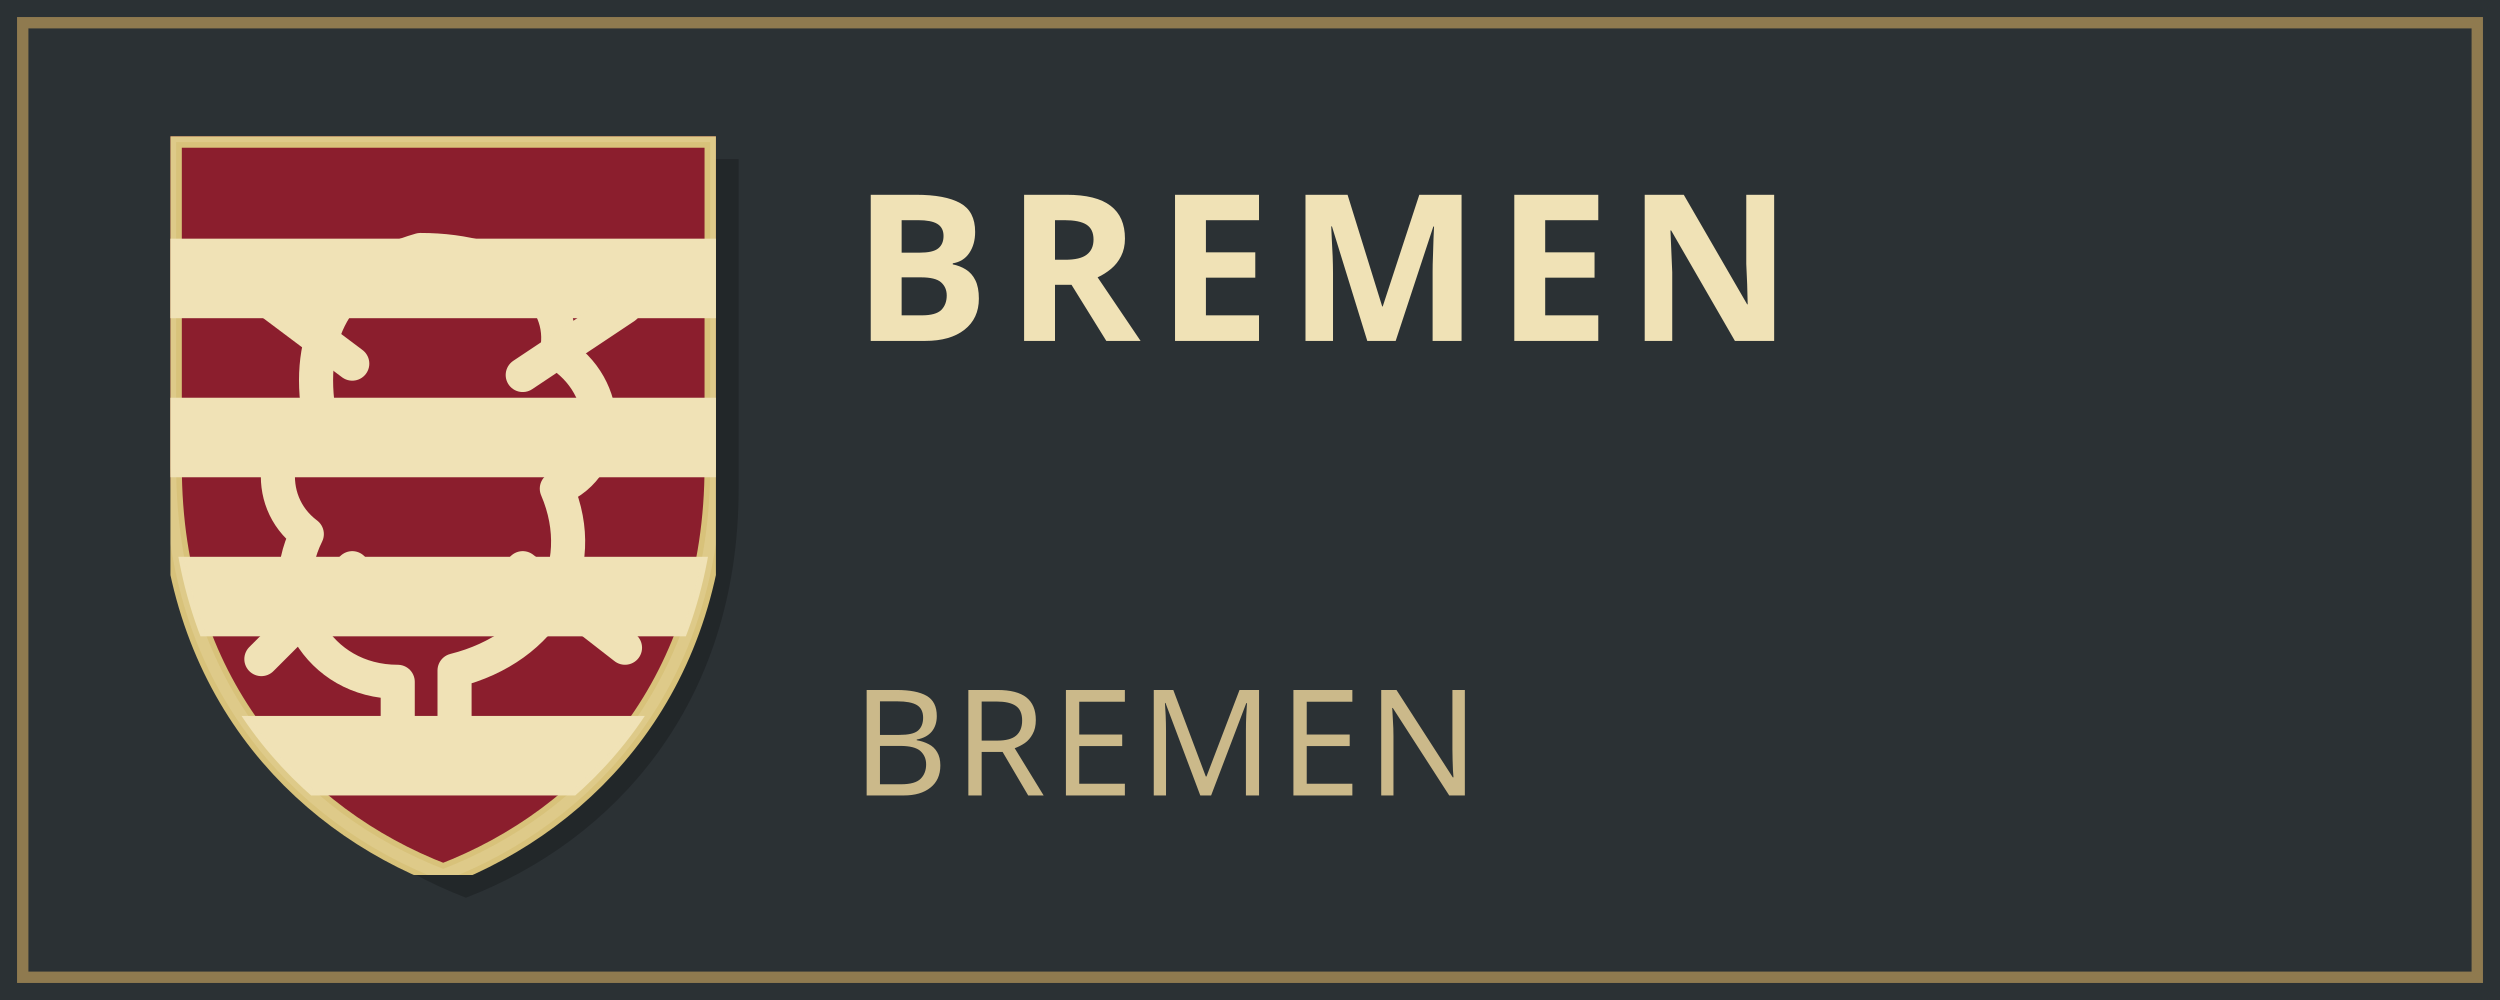
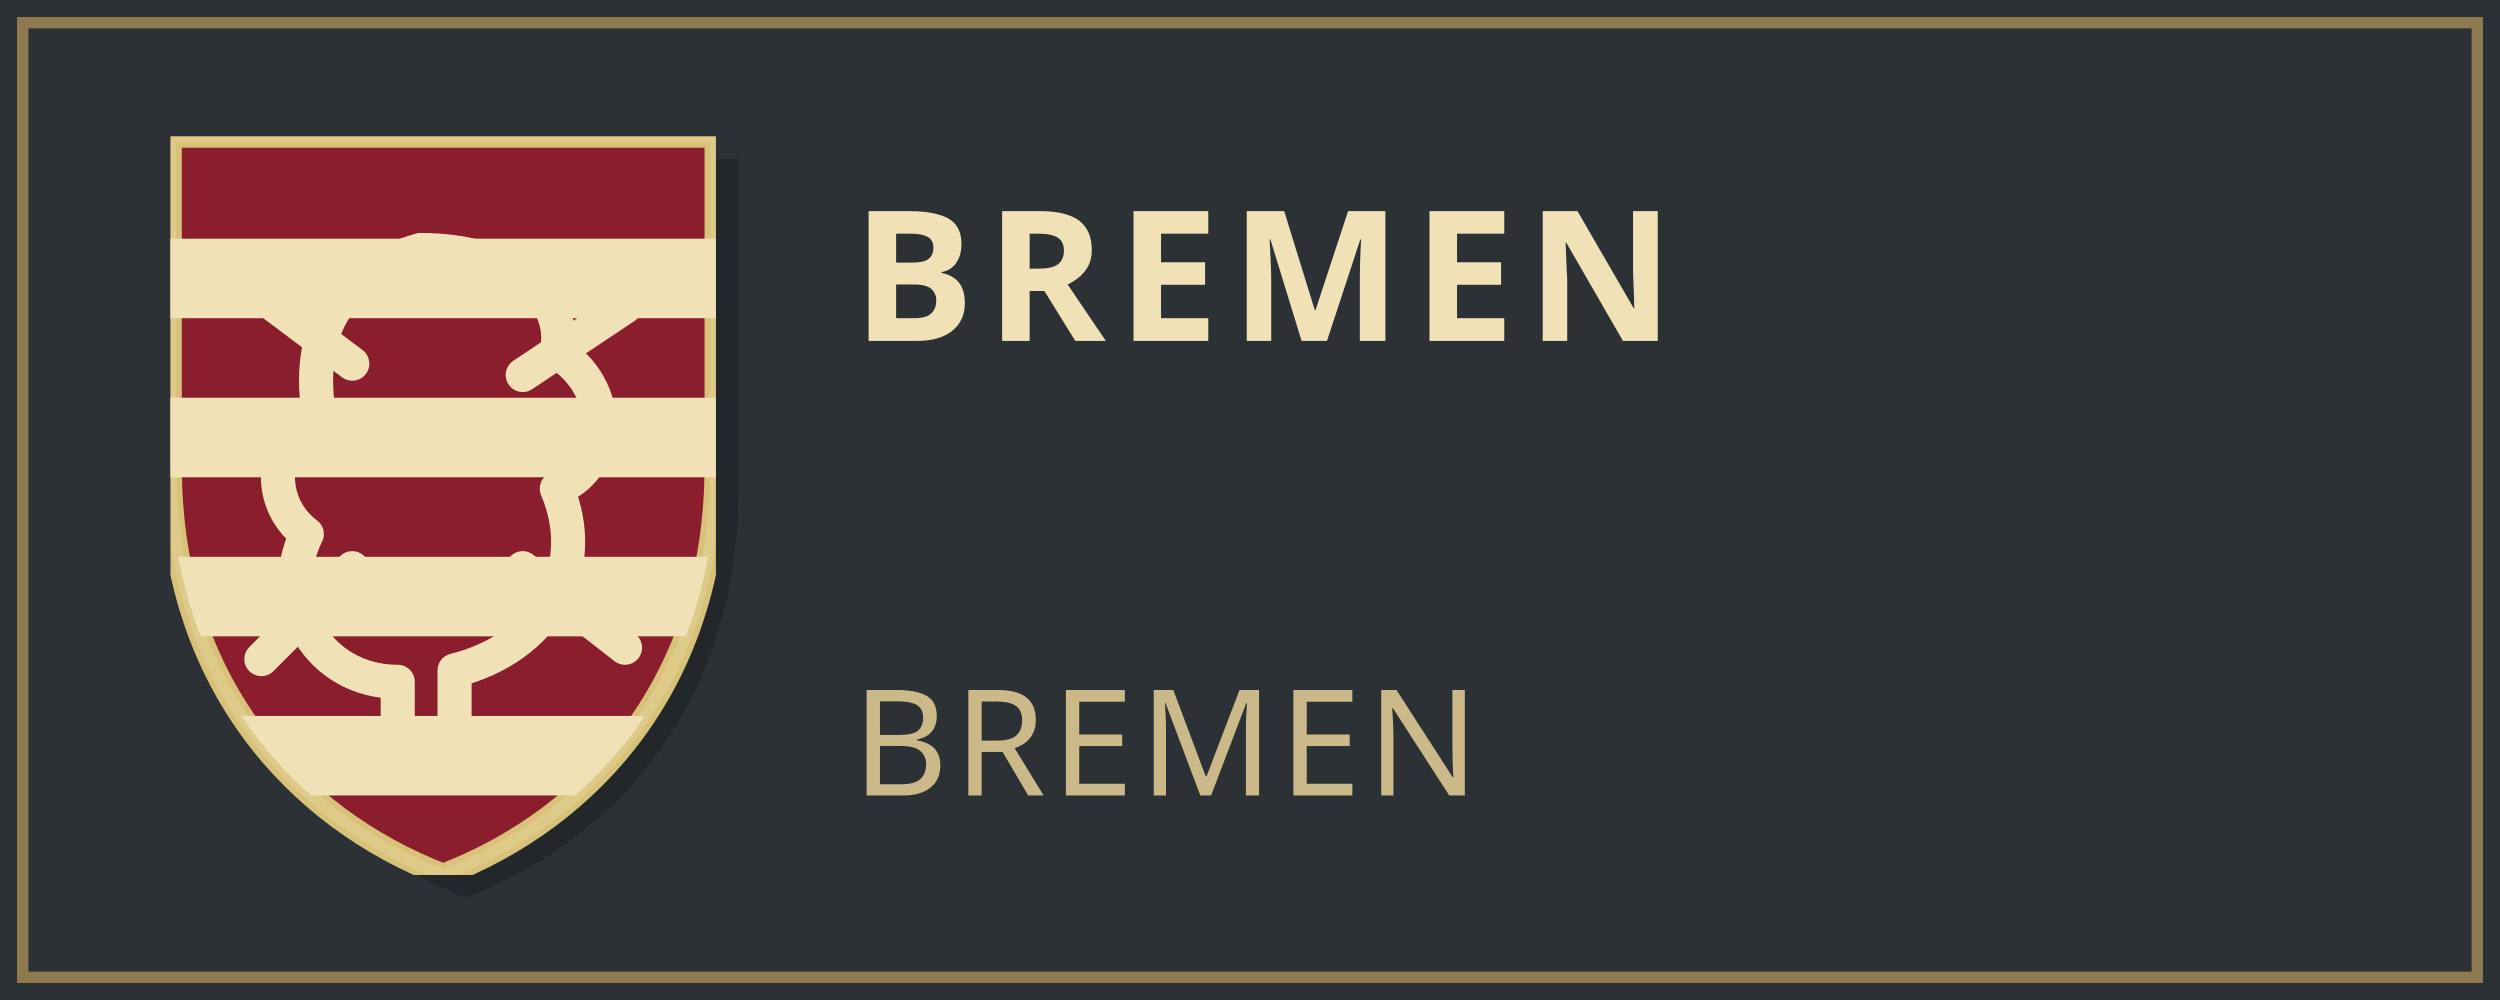
<svg xmlns="http://www.w3.org/2000/svg" width="220" height="88" viewBox="0 0 220 88">
  <defs>
    <symbol id="shield-base" viewBox="0 0 48 65">
      <path d="M0 0 H48 V29                C48 48 37 60 24 65                C11 60 0 48 0 29 Z" />
    </symbol>
    <symbol id="hessen-shield" viewBox="0 0 48 65">
      <use href="#shield-base" fill="#8B1E2D" stroke="#D8C27A" stroke-width="2" />
      <g clip-path="url(#shieldClip)">
        <rect x="0" y="9" width="48" height="7" fill="#F0E2B6" />
        <rect x="0" y="23" width="48" height="7" fill="#F0E2B6" />
        <rect x="0" y="37" width="48" height="7" fill="#F0E2B6" />
        <rect x="0" y="51" width="48" height="7" fill="#F0E2B6" />
        <path d="M22 10                  C15 12 12 17 13 24                  C9 26 8 32 12 35                  C9 41 13 48 20 48                  L20 56                  L25 56                  L25 47                  C33 45 37 38 34 31                  C39 29 39 22 34 19                  C35 14 30 10 22 10 Z" fill="none" stroke="#F0E2B6" stroke-width="3" stroke-linecap="round" stroke-linejoin="round" />
        <path d="M16 20 L8 14                  M31 21 L40 15                  M16 38 L8 46                  M31 38 L40 45" fill="none" stroke="#F0E2B6" stroke-width="3" stroke-linecap="round" />
      </g>
      <use href="#shield-base" fill="none" stroke="#F0E2B6" stroke-width="1" opacity="0.25" />
    </symbol>
    <clipPath id="shieldClip">
      <path d="M0 0 H48 V29                C48 48 37 60 24 65                C11 60 0 48 0 29 Z" />
    </clipPath>
  </defs>
  <rect x="0" y="0" width="220" height="88" fill="#2B3134" />
  <rect x="2" y="2" width="216" height="84" rx="0" fill="#2B3134" stroke="#8F7A4F" stroke-width="1" />
  <use href="#shield-base" x="17" y="14" width="48" height="65" fill="#111315" opacity="0.35" />
  <use href="#hessen-shield" x="15" y="12" width="48" height="65" />
-   <text x="75" y="30" font-family="Futura, 'Futura PT', 'Trebuchet MS', sans-serif" font-size="18" font-weight="700" letter-spacing="1.4" fill="#F0E2B6">
+   <text x="75" y="30" font-family="'D-DIN', 'DIN 1451', sans-serif" font-size="16" font-weight="700" letter-spacing="1" fill="#F0E2B6">
    BREMEN
  </text>
-   <text x="75" y="50" font-family="Futura, 'Futura PT', 'Trebuchet MS', sans-serif" font-size="18" font-weight="700" letter-spacing="1.4" fill="#F0E2B6">
+   <text x="75" y="50" font-family="'D-DIN', 'DIN 1451', sans-serif" font-size="16" font-weight="700" letter-spacing="1" fill="#F0E2B6">
    
  </text>
-   <text x="75" y="70" font-family="Futura, 'Futura PT', 'Trebuchet MS', sans-serif" font-size="13" font-weight="400" letter-spacing="0.5" fill="#CBB98A">
+   <text x="75" y="70" font-family="'D-DIN', 'DIN 1451', sans-serif" font-size="13" font-weight="400" letter-spacing="0.5" fill="#CBB98A">
    BREMEN
  </text>
</svg>
